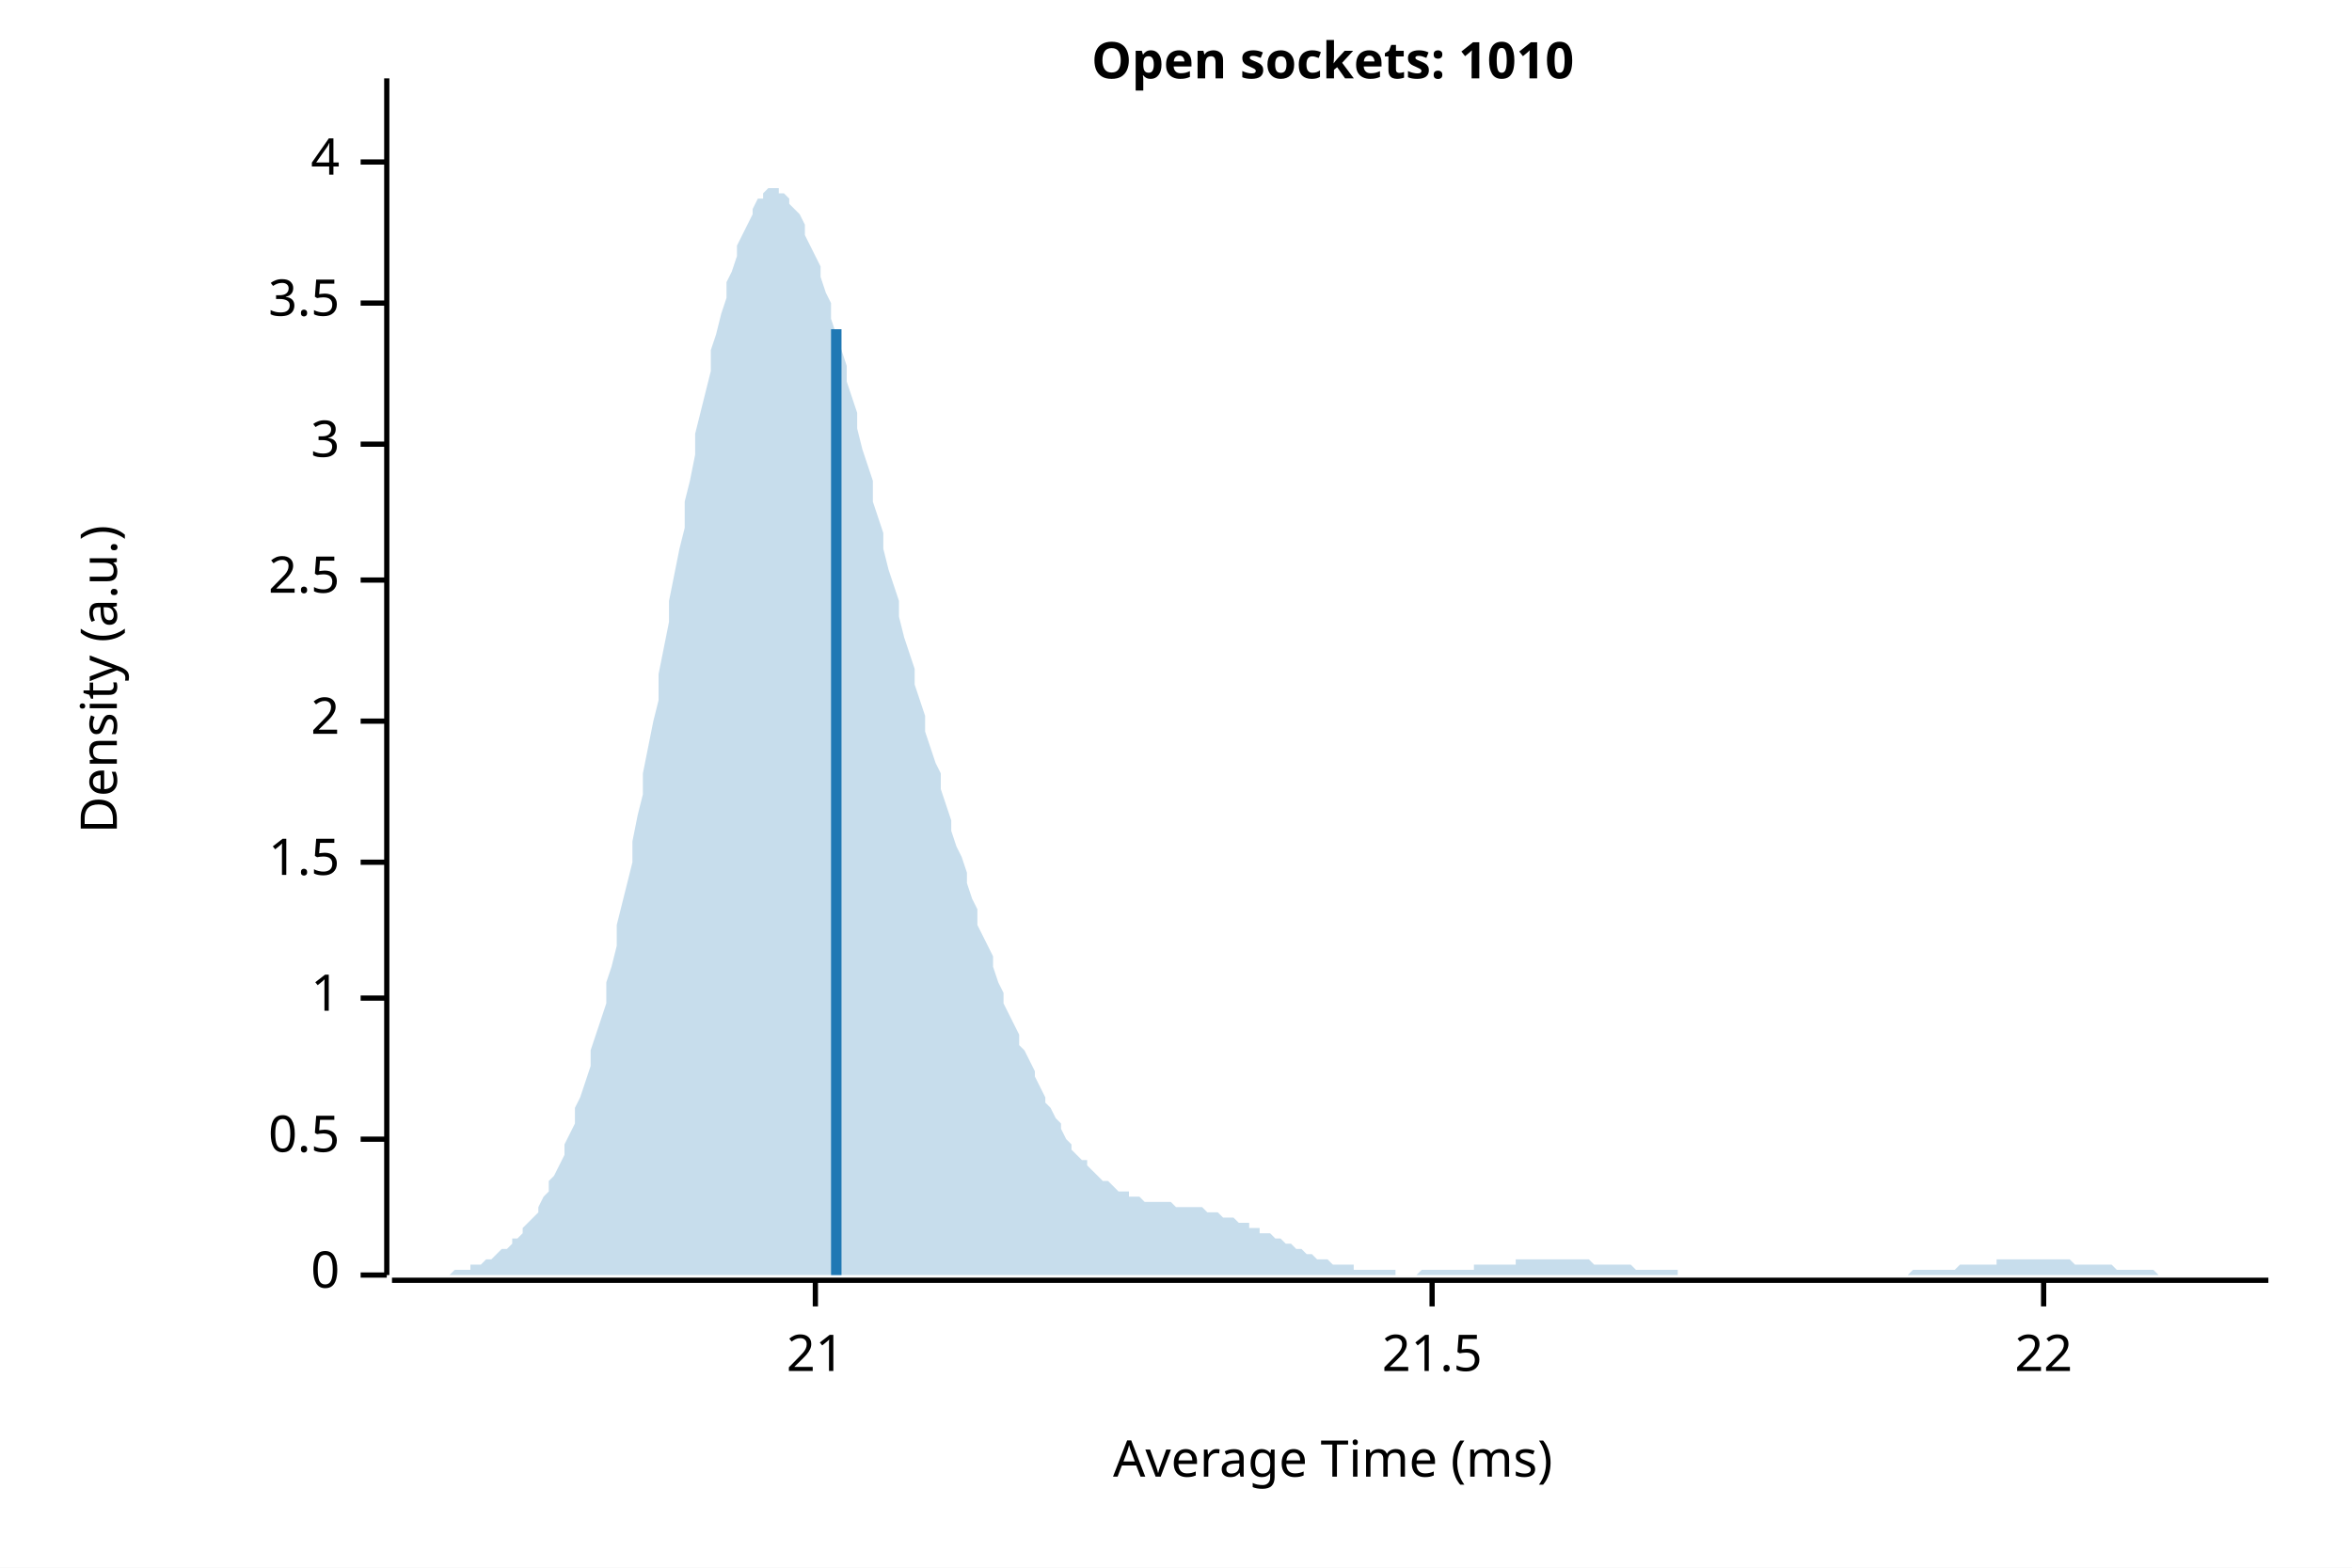
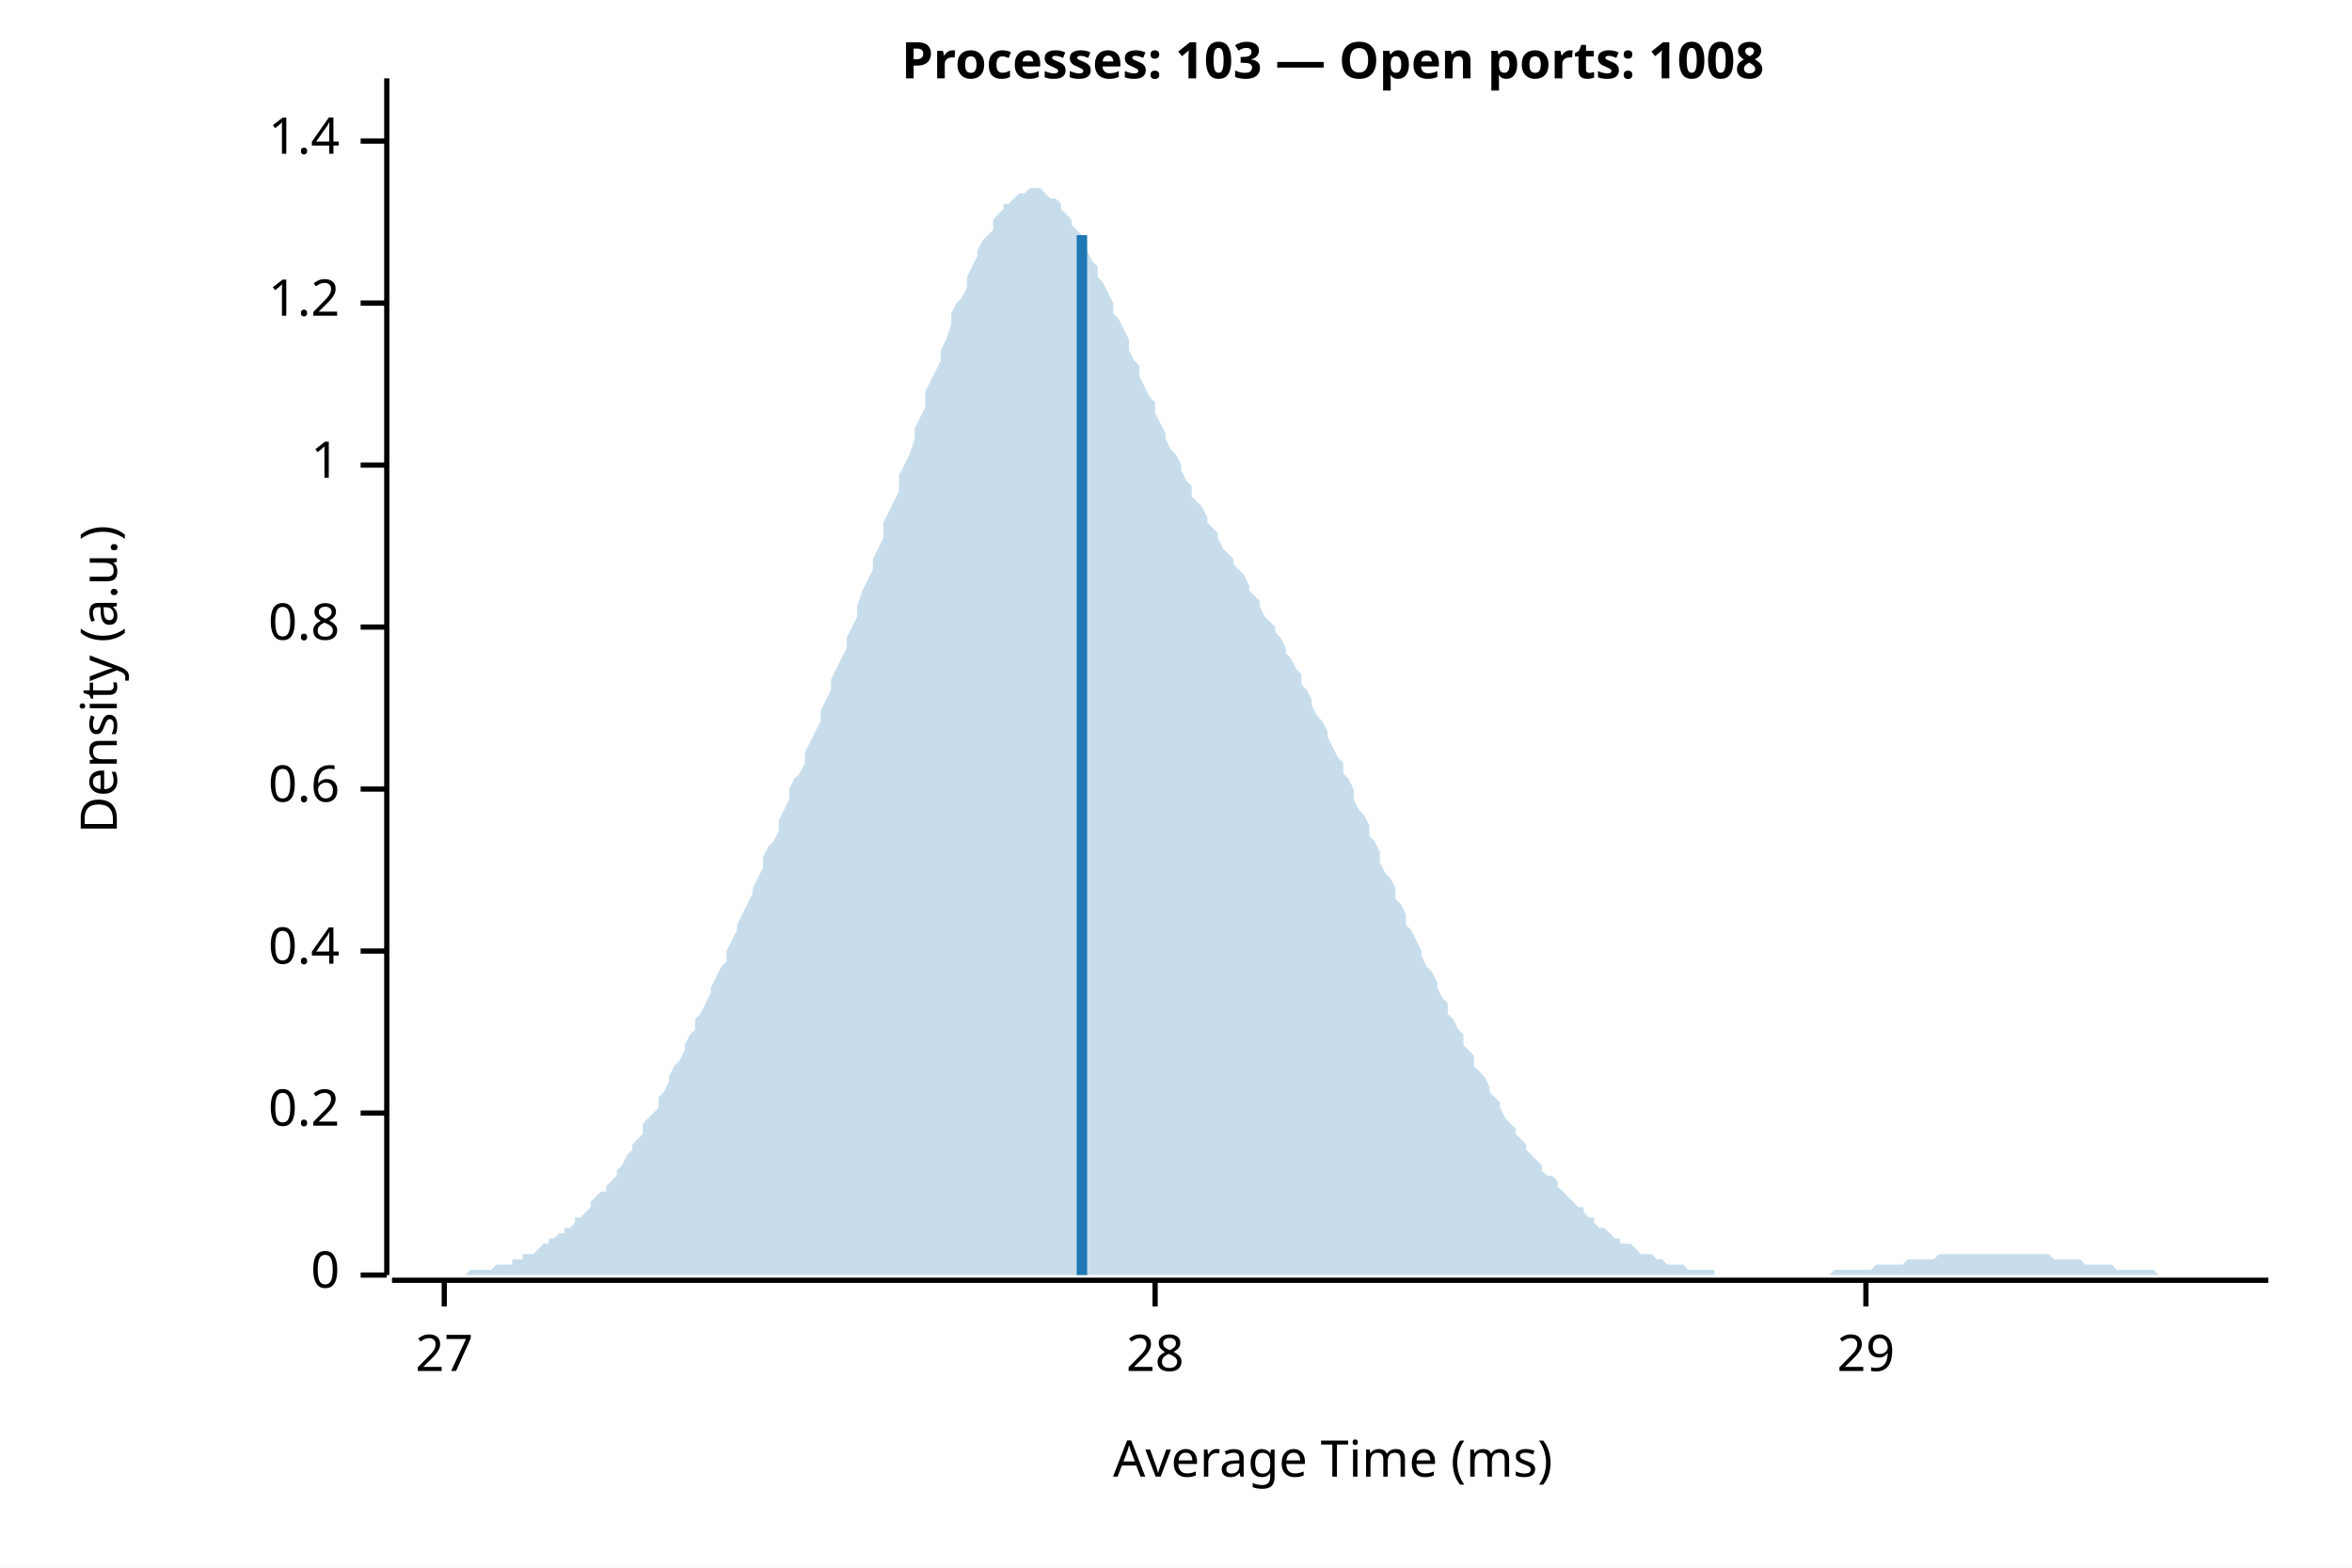
<svg xmlns="http://www.w3.org/2000/svg" width="450" height="300" viewBox="0 0 450 300">
  <rect width="100%" height="100%" fill="white" />
-   <text x="255" y="15" font-weight="bold" text-anchor="middle" font-family="sans-serif" font-size="9.677" opacity="1" fill="#000000">Open sockets: 1010</text>
+   <text x="255" y="15" font-weight="bold" text-anchor="middle" font-family="sans-serif" font-size="9.677" opacity="1" fill="#000000">Processes: 103 — Open ports: 1008</text>
  <text x="15" y="130" dy="0.76em" text-anchor="middle" font-family="sans-serif" font-size="9.677" opacity="1" fill="#000000" transform="rotate(270, 15, 130)">
Density (a.u.)
</text>
  <text x="255" y="285" dy="-0.5ex" text-anchor="middle" font-family="sans-serif" font-size="9.677" opacity="1" fill="#000000">
Average Time (ms)
</text>
  <polyline fill="none" opacity="1" stroke="#000000" stroke-width="1" points="74,15 74,244 " />
  <text x="65" y="244" dy="0.5ex" text-anchor="end" font-family="sans-serif" font-size="9.677" opacity="1" fill="#000000">
0
</text>
  <polyline fill="none" opacity="1" stroke="#000000" stroke-width="1" points="69,244 74,244 " />
-   <text x="65" y="218" dy="0.5ex" text-anchor="end" font-family="sans-serif" font-size="9.677" opacity="1" fill="#000000">
- 0.5
+   <text x="65" y="213" dy="0.5ex" text-anchor="end" font-family="sans-serif" font-size="9.677" opacity="1" fill="#000000">
+ 0.2
</text>
-   <polyline fill="none" opacity="1" stroke="#000000" stroke-width="1" points="69,218 74,218 " />
-   <text x="65" y="191" dy="0.5ex" text-anchor="end" font-family="sans-serif" font-size="9.677" opacity="1" fill="#000000">
+   <polyline fill="none" opacity="1" stroke="#000000" stroke-width="1" points="69,213 74,213 " />
+   <text x="65" y="182" dy="0.5ex" text-anchor="end" font-family="sans-serif" font-size="9.677" opacity="1" fill="#000000">
+ 0.4
+ </text>
+   <polyline fill="none" opacity="1" stroke="#000000" stroke-width="1" points="69,182 74,182 " />
+   <text x="65" y="151" dy="0.5ex" text-anchor="end" font-family="sans-serif" font-size="9.677" opacity="1" fill="#000000">
+ 0.6
+ </text>
+   <polyline fill="none" opacity="1" stroke="#000000" stroke-width="1" points="69,151 74,151 " />
+   <text x="65" y="120" dy="0.5ex" text-anchor="end" font-family="sans-serif" font-size="9.677" opacity="1" fill="#000000">
+ 0.8
+ </text>
+   <polyline fill="none" opacity="1" stroke="#000000" stroke-width="1" points="69,120 74,120 " />
+   <text x="65" y="89" dy="0.5ex" text-anchor="end" font-family="sans-serif" font-size="9.677" opacity="1" fill="#000000">
1
</text>
-   <polyline fill="none" opacity="1" stroke="#000000" stroke-width="1" points="69,191 74,191 " />
-   <text x="65" y="165" dy="0.5ex" text-anchor="end" font-family="sans-serif" font-size="9.677" opacity="1" fill="#000000">
- 1.5
- </text>
-   <polyline fill="none" opacity="1" stroke="#000000" stroke-width="1" points="69,165 74,165 " />
-   <text x="65" y="138" dy="0.5ex" text-anchor="end" font-family="sans-serif" font-size="9.677" opacity="1" fill="#000000">
- 2
- </text>
-   <polyline fill="none" opacity="1" stroke="#000000" stroke-width="1" points="69,138 74,138 " />
-   <text x="65" y="111" dy="0.5ex" text-anchor="end" font-family="sans-serif" font-size="9.677" opacity="1" fill="#000000">
- 2.5
- </text>
-   <polyline fill="none" opacity="1" stroke="#000000" stroke-width="1" points="69,111 74,111 " />
-   <text x="65" y="85" dy="0.5ex" text-anchor="end" font-family="sans-serif" font-size="9.677" opacity="1" fill="#000000">
- 3
- </text>
-   <polyline fill="none" opacity="1" stroke="#000000" stroke-width="1" points="69,85 74,85 " />
+   <polyline fill="none" opacity="1" stroke="#000000" stroke-width="1" points="69,89 74,89 " />
  <text x="65" y="58" dy="0.5ex" text-anchor="end" font-family="sans-serif" font-size="9.677" opacity="1" fill="#000000">
- 3.5
+ 1.2
</text>
  <polyline fill="none" opacity="1" stroke="#000000" stroke-width="1" points="69,58 74,58 " />
-   <text x="65" y="31" dy="0.5ex" text-anchor="end" font-family="sans-serif" font-size="9.677" opacity="1" fill="#000000">
- 4
+   <text x="65" y="27" dy="0.5ex" text-anchor="end" font-family="sans-serif" font-size="9.677" opacity="1" fill="#000000">
+ 1.4
</text>
-   <polyline fill="none" opacity="1" stroke="#000000" stroke-width="1" points="69,31 74,31 " />
+   <polyline fill="none" opacity="1" stroke="#000000" stroke-width="1" points="69,27 74,27 " />
  <polyline fill="none" opacity="1" stroke="#000000" stroke-width="1" points="75,245 434,245 " />
-   <text x="156" y="255" dy="0.76em" text-anchor="middle" font-family="sans-serif" font-size="9.677" opacity="1" fill="#000000">
- 21
+   <text x="85" y="255" dy="0.76em" text-anchor="middle" font-family="sans-serif" font-size="9.677" opacity="1" fill="#000000">
+ 27
</text>
-   <polyline fill="none" opacity="1" stroke="#000000" stroke-width="1" points="156,245 156,250 " />
-   <text x="274" y="255" dy="0.76em" text-anchor="middle" font-family="sans-serif" font-size="9.677" opacity="1" fill="#000000">
- 21.5
+   <polyline fill="none" opacity="1" stroke="#000000" stroke-width="1" points="85,245 85,250 " />
+   <text x="221" y="255" dy="0.76em" text-anchor="middle" font-family="sans-serif" font-size="9.677" opacity="1" fill="#000000">
+ 28
</text>
-   <polyline fill="none" opacity="1" stroke="#000000" stroke-width="1" points="274,245 274,250 " />
-   <text x="391" y="255" dy="0.76em" text-anchor="middle" font-family="sans-serif" font-size="9.677" opacity="1" fill="#000000">
- 22
+   <polyline fill="none" opacity="1" stroke="#000000" stroke-width="1" points="221,245 221,250 " />
+   <text x="357" y="255" dy="0.76em" text-anchor="middle" font-family="sans-serif" font-size="9.677" opacity="1" fill="#000000">
+ 29
</text>
-   <polyline fill="none" opacity="1" stroke="#000000" stroke-width="1" points="391,245 391,250 " />
-   <polygon opacity="0.25" fill="#1F78B4" points="75,244 75,244 76,244 77,244 77,244 78,244 79,244 80,244 80,244 81,244 82,244 82,244 83,244 84,244 85,244 85,244 86,244 87,243 87,243 88,243 89,243 90,243 90,242 91,242 92,242 92,242 93,241 94,241 95,240 95,240 96,239 97,239 98,238 98,237 99,237 100,236 100,235 101,234 102,233 103,232 103,231 104,229 105,228 105,226 106,225 107,223 108,221 108,219 109,217 110,215 110,212 111,210 112,207 113,204 113,201 114,198 115,195 116,192 116,188 117,185 118,181 118,177 119,173 120,169 121,165 121,161 122,156 123,152 123,148 124,143 125,138 126,134 126,129 127,124 128,119 128,115 129,110 130,105 131,101 131,96 132,92 133,87 133,83 134,79 135,75 136,71 136,67 137,64 138,60 139,57 139,54 140,52 141,49 141,47 142,45 143,43 144,41 144,40 145,38 146,38 146,37 147,36 148,36 149,36 149,37 150,37 151,38 151,39 152,40 153,41 154,43 154,45 155,47 156,49 157,51 157,53 158,56 159,58 159,61 160,64 161,67 162,70 162,73 163,76 164,79 164,82 165,86 166,89 167,92 167,96 168,99 169,102 169,105 170,109 171,112 172,115 172,118 173,122 174,125 175,128 175,131 176,134 177,137 177,140 178,143 179,146 180,148 180,151 181,154 182,157 182,159 183,162 184,164 185,167 185,169 186,172 187,174 187,177 188,179 189,181 190,183 190,185 191,188 192,190 192,192 193,194 194,196 195,198 195,200 196,201 197,203 198,205 198,206 199,208 200,210 200,211 201,212 202,214 203,215 203,216 204,218 205,219 205,220 206,221 207,222 208,222 208,223 209,224 210,225 210,225 211,226 212,226 213,227 213,227 214,228 215,228 216,228 216,229 217,229 218,229 218,229 219,230 220,230 221,230 221,230 222,230 223,230 223,230 224,230 225,231 226,231 226,231 227,231 228,231 228,231 229,231 230,231 231,232 231,232 232,232 233,232 233,232 234,233 235,233 236,233 236,233 237,234 238,234 239,234 239,235 240,235 241,235 241,236 242,236 243,236 244,237 244,237 245,237 246,238 246,238 247,238 248,239 249,239 249,239 250,240 251,240 251,240 252,241 253,241 254,241 254,241 255,242 256,242 257,242 257,242 258,242 259,242 259,243 260,243 261,243 262,243 262,243 263,243 264,243 264,243 265,243 266,243 267,243 267,244 268,244 269,244 269,244 270,244 271,244 272,243 272,243 273,243 274,243 275,243 275,243 276,243 277,243 277,243 278,243 279,243 280,243 280,243 281,243 282,243 282,242 283,242 284,242 285,242 285,242 286,242 287,242 287,242 288,242 289,242 290,242 290,241 291,241 292,241 292,241 293,241 294,241 295,241 295,241 296,241 297,241 298,241 298,241 299,241 300,241 300,241 301,241 302,241 303,241 303,241 304,241 305,242 305,242 306,242 307,242 308,242 308,242 309,242 310,242 310,242 311,242 312,242 313,243 313,243 314,243 315,243 316,243 316,243 317,243 318,243 318,243 319,243 320,243 321,243 321,244 322,244 323,244 323,244 324,244 325,244 326,244 326,244 327,244 328,244 328,244 329,244 330,244 331,244 331,244 332,244 333,244 333,244 334,244 335,244 336,244 336,244 337,244 338,244 339,244 339,244 340,244 341,244 341,244 342,244 343,244 344,244 344,244 345,244 346,244 346,244 347,244 348,244 349,244 349,244 350,244 351,244 351,244 352,244 353,244 354,244 354,244 355,244 356,244 357,244 357,244 358,244 359,244 359,244 360,244 361,244 362,244 362,244 363,244 364,244 364,244 365,244 366,243 367,243 367,243 368,243 369,243 369,243 370,243 371,243 372,243 372,243 373,243 374,243 375,242 375,242 376,242 377,242 377,242 378,242 379,242 380,242 380,242 381,242 382,242 382,241 383,241 384,241 385,241 385,241 386,241 387,241 387,241 388,241 389,241 390,241 390,241 391,241 392,241 392,241 393,241 394,241 395,241 395,241 396,241 397,242 398,242 398,242 399,242 400,242 400,242 401,242 402,242 403,242 403,242 404,242 405,243 405,243 406,243 407,243 408,243 408,243 409,243 410,243 410,243 411,243 412,243 413,244 413,244 414,244 415,244 416,244 416,244 417,244 418,244 418,244 419,244 420,244 421,244 421,244 422,244 423,244 423,244 424,244 425,244 426,244 426,244 427,244 428,244 428,244 429,244 430,244 431,244 431,244 432,244 433,244 434,244 434,244 75,244 " />
-   <polyline fill="none" opacity="1" stroke="#1F78B4" stroke-width="2" points="160,244 160,63 " />
+   <polyline fill="none" opacity="1" stroke="#000000" stroke-width="1" points="357,245 357,250 " />
+   <polygon opacity="0.25" fill="#1F78B4" points="75,244 75,244 76,244 77,244 77,244 78,244 79,244 80,244 80,244 81,244 82,244 82,244 83,244 84,244 85,244 85,244 86,244 87,244 87,244 88,244 89,244 90,243 90,243 91,243 92,243 92,243 93,243 94,243 95,242 95,242 96,242 97,242 98,242 98,241 99,241 100,241 100,240 101,240 102,240 103,239 103,239 104,238 105,238 105,237 106,237 107,236 108,236 108,235 109,235 110,234 110,233 111,233 112,232 113,231 113,230 114,229 115,228 116,228 116,227 117,226 118,225 118,224 119,223 120,221 121,220 121,219 122,218 123,217 123,215 124,214 125,213 126,212 126,210 127,209 128,207 128,206 129,204 130,203 131,201 131,200 132,198 133,197 133,195 134,194 135,192 136,190 136,189 137,187 138,185 139,184 139,182 140,180 141,178 141,177 142,175 143,173 144,171 144,170 145,168 146,166 146,164 147,162 148,161 149,159 149,157 150,155 151,153 151,151 152,149 153,148 154,146 154,144 155,142 156,140 157,138 157,136 158,134 159,132 159,130 160,128 161,126 162,124 162,122 163,120 164,118 164,116 165,113 166,111 167,109 167,107 168,105 169,103 169,100 170,98 171,96 172,94 172,91 173,89 174,87 175,84 175,82 176,80 177,78 177,75 178,73 179,71 180,69 180,67 181,65 182,62 182,60 183,58 184,57 185,55 185,53 186,51 187,49 187,48 188,46 189,45 190,44 190,42 191,41 192,40 192,39 193,39 194,38 195,37 195,37 196,37 197,36 198,36 198,36 199,36 200,37 200,37 201,38 202,38 203,39 203,40 204,41 205,42 205,43 206,44 207,45 208,47 208,48 209,50 210,51 210,53 211,54 212,56 213,58 213,60 214,61 215,63 216,65 216,67 217,69 218,70 218,72 219,74 220,76 221,77 221,79 222,81 223,83 223,84 224,86 225,87 226,89 226,90 227,92 228,93 228,95 229,96 230,97 231,99 231,100 232,101 233,102 233,103 234,105 235,106 236,107 236,108 237,109 238,110 239,112 239,113 240,114 241,115 241,116 242,118 243,119 244,120 244,121 245,122 246,124 246,125 247,126 248,128 249,129 249,131 250,132 251,134 251,135 252,137 253,138 254,140 254,141 255,143 256,145 257,146 257,148 258,149 259,151 259,153 260,155 261,156 262,158 262,160 263,161 264,163 264,165 265,167 266,168 267,170 267,172 268,173 269,175 269,177 270,178 271,180 272,182 272,183 273,185 274,186 275,188 275,189 276,191 277,192 277,194 278,195 279,197 280,198 280,200 281,201 282,202 282,204 283,205 284,206 285,208 285,209 286,210 287,211 287,212 288,214 289,215 290,216 290,217 291,218 292,219 292,220 293,221 294,222 295,223 295,224 296,225 297,225 298,226 298,227 299,228 300,229 300,229 301,230 302,231 303,231 303,232 304,233 305,233 305,234 306,235 307,235 308,236 308,236 309,237 310,237 310,238 311,238 312,238 313,239 313,239 314,240 315,240 316,240 316,240 317,241 318,241 318,241 319,242 320,242 321,242 321,242 322,242 323,243 323,243 324,243 325,243 326,243 326,243 327,243 328,243 328,244 329,244 330,244 331,244 331,244 332,244 333,244 333,244 334,244 335,244 336,244 336,244 337,244 338,244 339,244 339,244 340,244 341,244 341,244 342,244 343,244 344,244 344,244 345,244 346,244 346,244 347,244 348,244 349,244 349,244 350,244 351,243 351,243 352,243 353,243 354,243 354,243 355,243 356,243 357,243 357,243 358,243 359,242 359,242 360,242 361,242 362,242 362,242 363,242 364,242 364,242 365,241 366,241 367,241 367,241 368,241 369,241 369,241 370,241 371,240 372,240 372,240 373,240 374,240 375,240 375,240 376,240 377,240 377,240 378,240 379,240 380,240 380,240 381,240 382,240 382,240 383,240 384,240 385,240 385,240 386,240 387,240 387,240 388,240 389,240 390,240 390,240 391,240 392,240 392,240 393,241 394,241 395,241 395,241 396,241 397,241 398,241 398,241 399,242 400,242 400,242 401,242 402,242 403,242 403,242 404,242 405,243 405,243 406,243 407,243 408,243 408,243 409,243 410,243 410,243 411,243 412,243 413,244 413,244 414,244 415,244 416,244 416,244 417,244 418,244 418,244 419,244 420,244 421,244 421,244 422,244 423,244 423,244 424,244 425,244 426,244 426,244 427,244 428,244 428,244 429,244 430,244 431,244 431,244 432,244 433,244 434,244 434,244 75,244 " />
+   <polyline fill="none" opacity="1" stroke="#1F78B4" stroke-width="2" points="207,244 207,45 " />
</svg>
